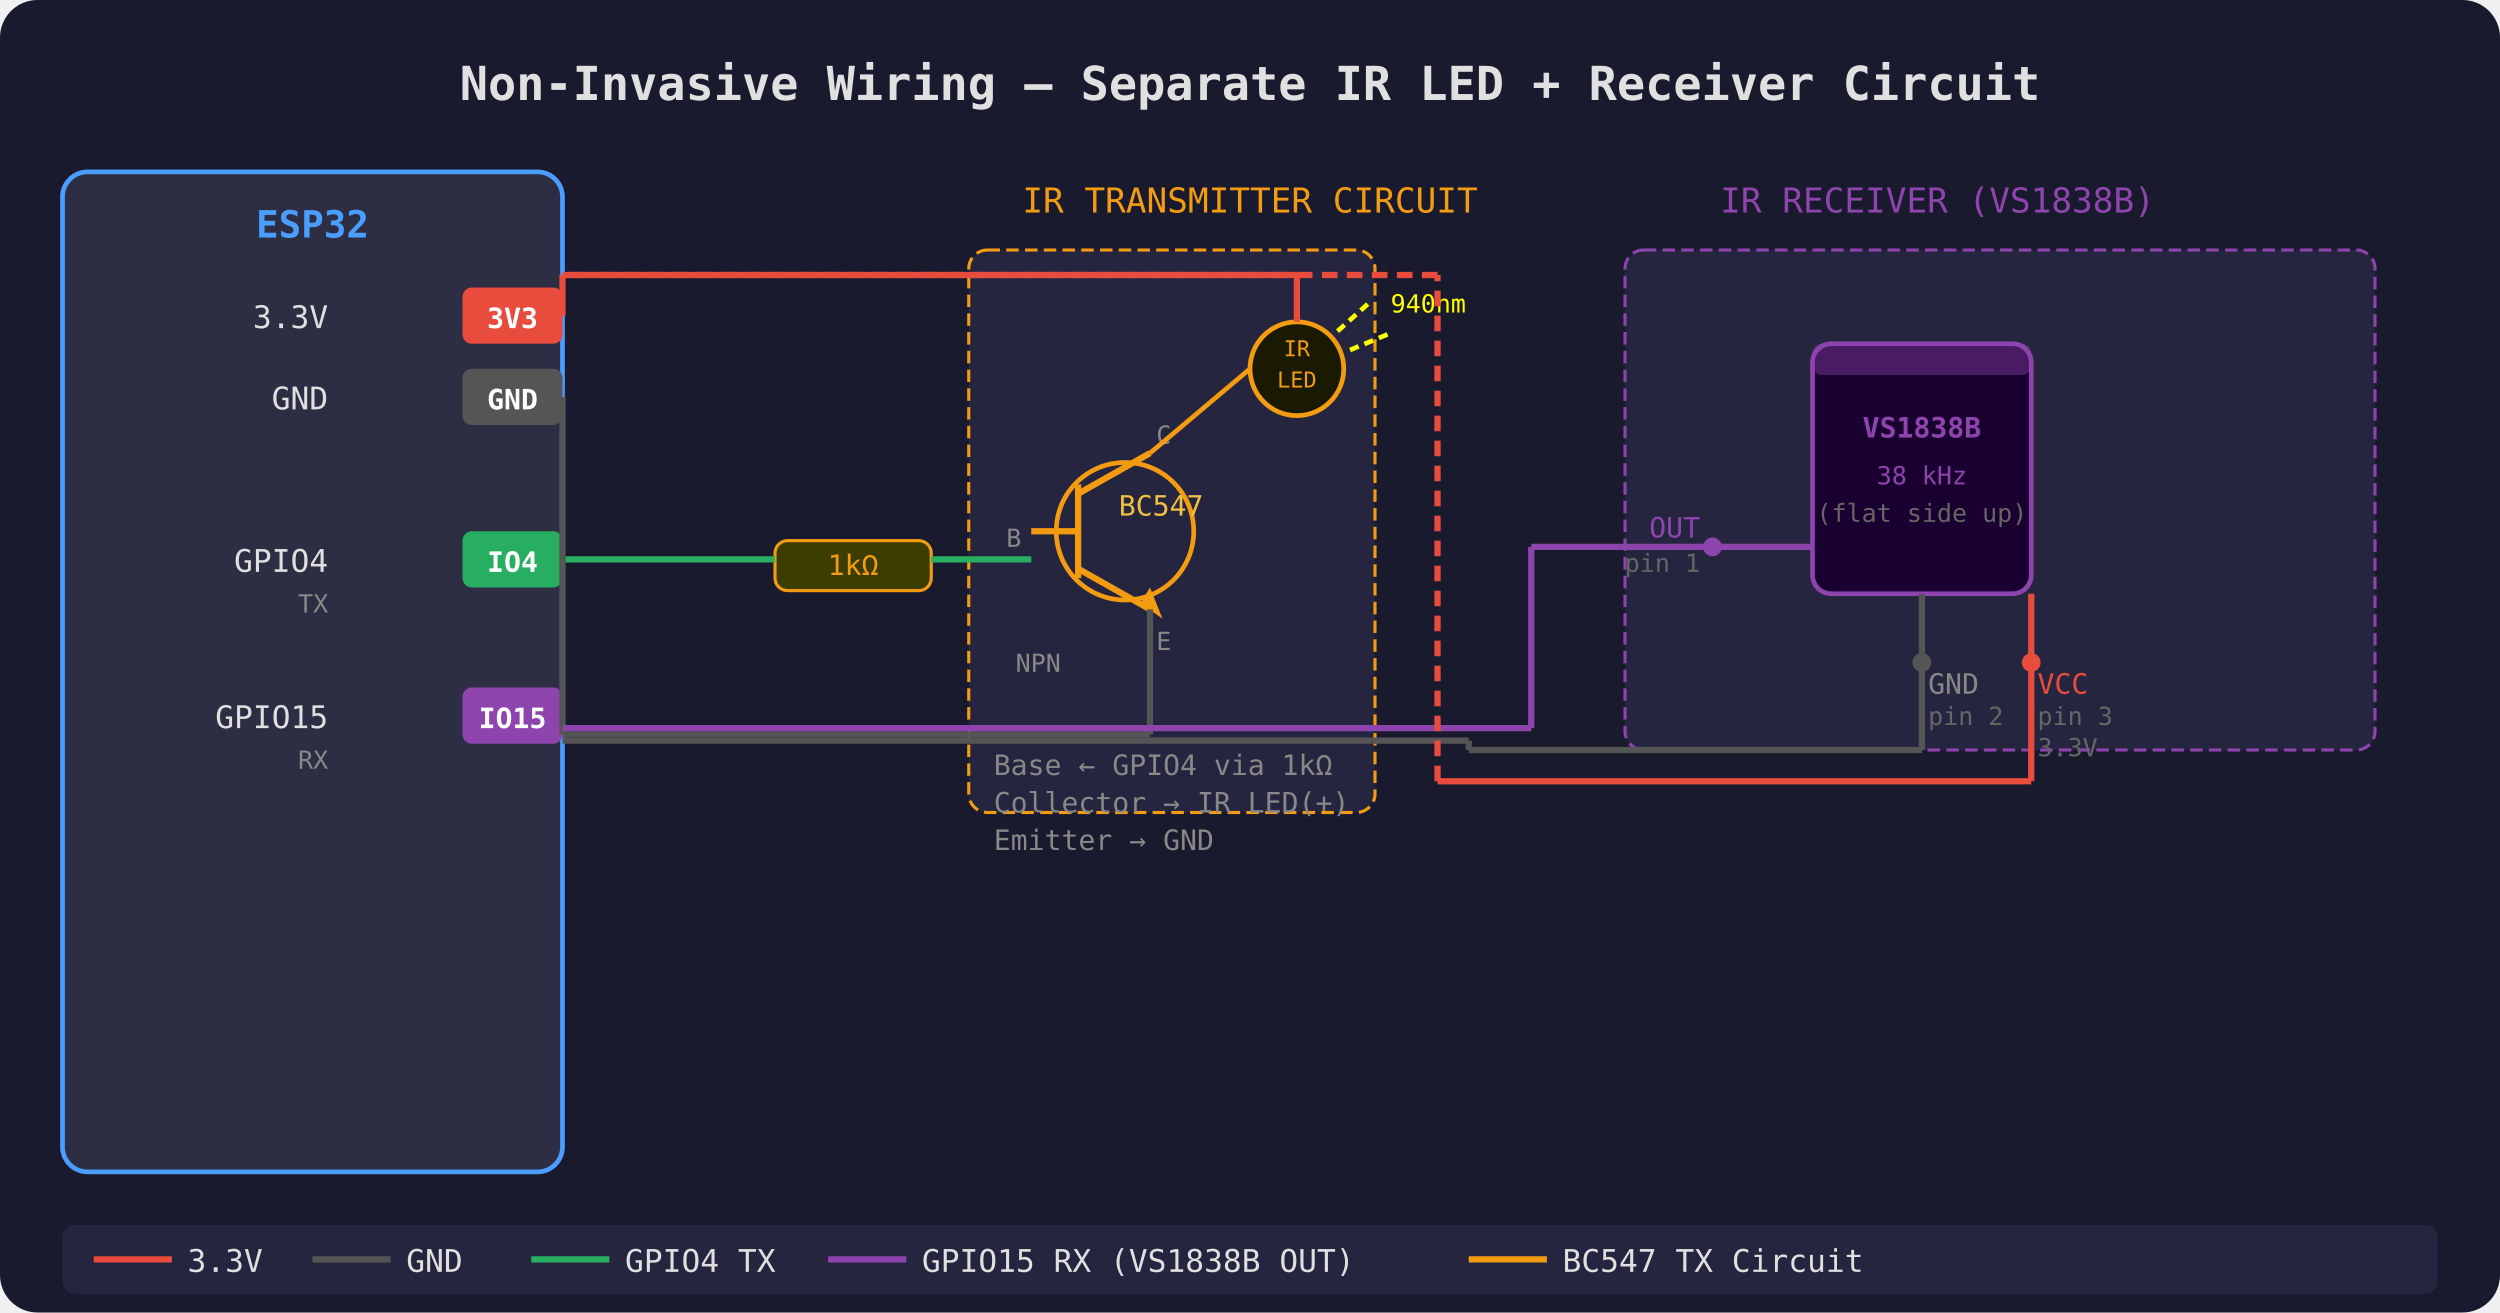
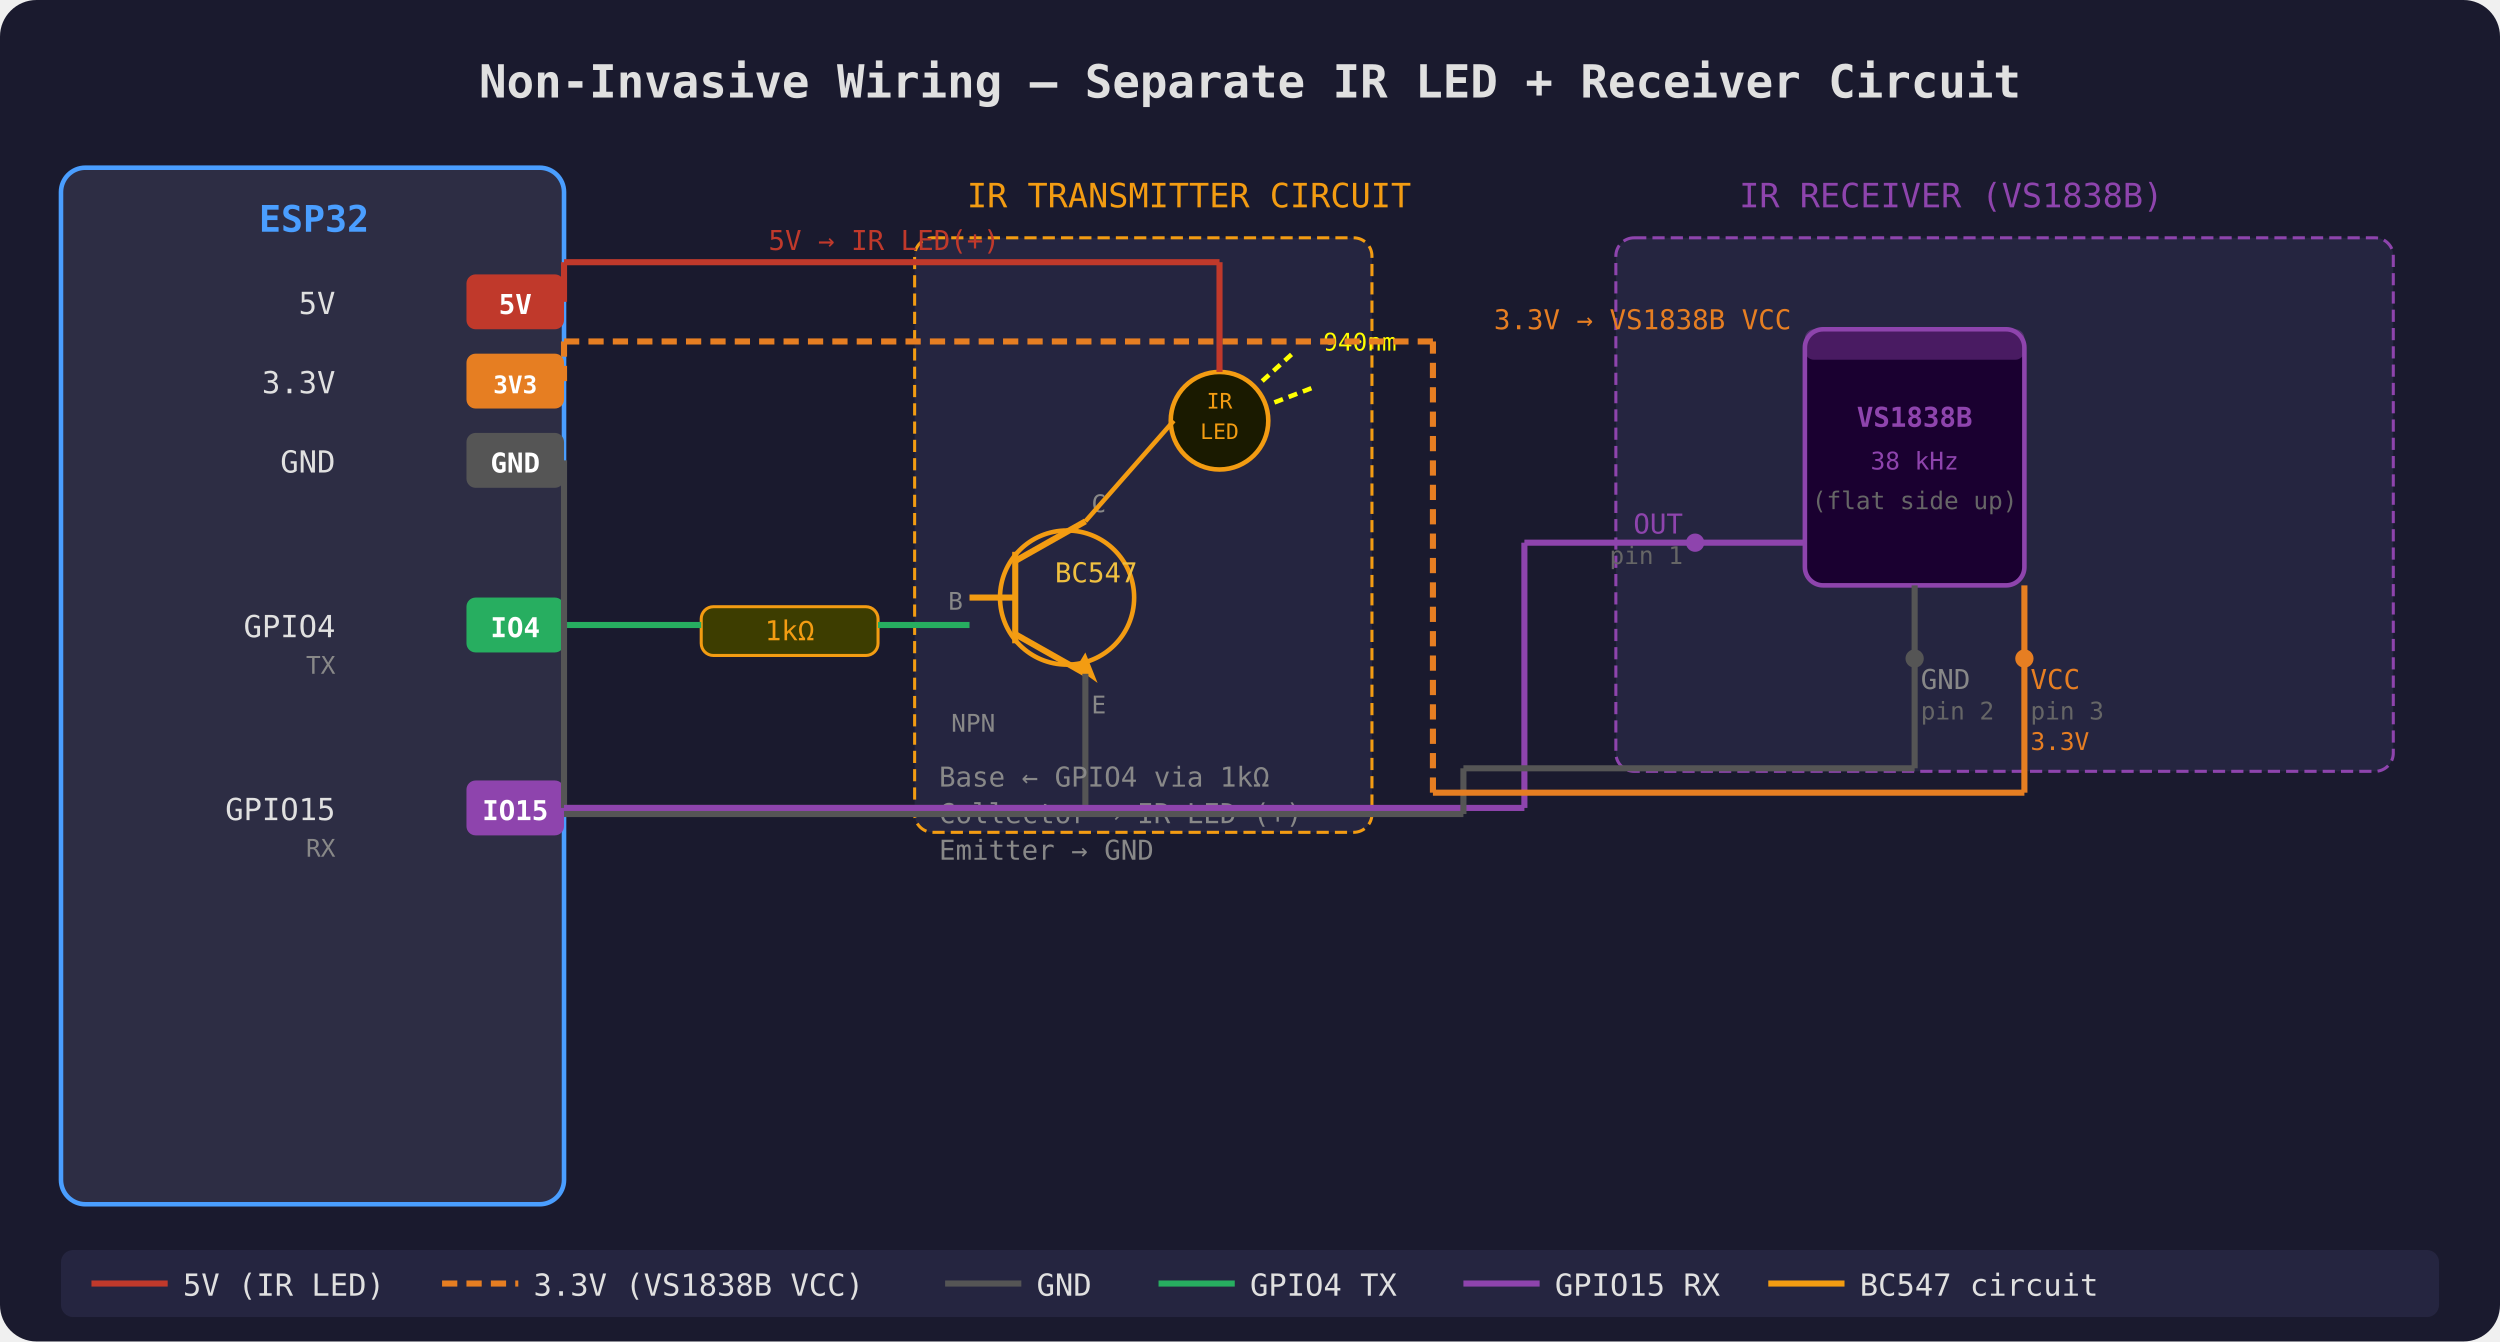
- <svg xmlns="http://www.w3.org/2000/svg" viewBox="0 0 800 420" font-family="monospace, sans-serif">
-   <rect width="800" height="420" fill="#1a1a2e" rx="12" />
-   <text x="400" y="32" text-anchor="middle" fill="#e0e0e0" font-size="15" font-weight="bold">Non-Invasive Wiring — Separate IR LED + Receiver Circuit</text>
-   <rect x="20" y="55" width="160" height="320" rx="8" fill="#2d2d44" stroke="#4a9eff" stroke-width="1.5" />
-   <text x="100" y="76" text-anchor="middle" fill="#4a9eff" font-size="12" font-weight="bold">ESP32</text>
-   <rect x="148" y="92" width="32" height="18" rx="3" fill="#e74c3c" />
-   <text x="164" y="105" text-anchor="middle" fill="white" font-size="9" font-weight="bold">3V3</text>
-   <text x="105" y="105" text-anchor="end" fill="#e0e0e0" font-size="10">3.3V</text>
-   <rect x="148" y="118" width="32" height="18" rx="3" fill="#555" />
-   <text x="164" y="131" text-anchor="middle" fill="white" font-size="9" font-weight="bold">GND</text>
-   <text x="105" y="131" text-anchor="end" fill="#e0e0e0" font-size="10">GND</text>
-   <rect x="148" y="170" width="32" height="18" rx="3" fill="#27ae60" />
-   <text x="164" y="183" text-anchor="middle" fill="white" font-size="9" font-weight="bold">IO4</text>
-   <text x="105" y="183" text-anchor="end" fill="#e0e0e0" font-size="10">GPIO4</text>
-   <text x="105" y="196" text-anchor="end" fill="#888" font-size="8">TX</text>
-   <rect x="148" y="220" width="32" height="18" rx="3" fill="#8e44ad" />
-   <text x="164" y="233" text-anchor="middle" fill="white" font-size="9" font-weight="bold">IO15</text>
-   <text x="105" y="233" text-anchor="end" fill="#e0e0e0" font-size="10">GPIO15</text>
-   <text x="105" y="246" text-anchor="end" fill="#888" font-size="8">RX</text>
-   <text x="400" y="68" text-anchor="middle" fill="#f39c12" font-size="11">IR TRANSMITTER CIRCUIT</text>
-   <rect x="310" y="80" width="130" height="180" rx="6" fill="#252540" stroke="#f39c12" stroke-width="1" stroke-dasharray="4 2" />
-   <rect x="248" y="173" width="50" height="16" rx="4" fill="#3d3d00" stroke="#f39c12" stroke-width="1" />
-   <text x="273" y="184" text-anchor="middle" fill="#f39c12" font-size="9">1kΩ</text>
-   <line x1="180" y1="179" x2="248" y2="179" stroke="#27ae60" stroke-width="2" />
-   <line x1="298" y1="179" x2="330" y2="179" stroke="#27ae60" stroke-width="2" />
-   <circle cx="360" cy="170" r="22" fill="none" stroke="#f39c12" stroke-width="1.5" />
-   <line x1="330" y1="170" x2="345" y2="170" stroke="#f39c12" stroke-width="2" />
-   <line x1="345" y1="155" x2="345" y2="185" stroke="#f39c12" stroke-width="2" />
-   <line x1="345" y1="158" x2="368" y2="145" stroke="#f39c12" stroke-width="2" />
-   <line x1="345" y1="182" x2="368" y2="195" stroke="#f39c12" stroke-width="2" />
-   <polygon points="365,193 372,198 368,188" fill="#f39c12" />
-   <text x="358" y="165" fill="#f0c040" font-size="9">BC547</text>
-   <text x="325" y="215" fill="#888" font-size="8">NPN</text>
-   <text x="322" y="175" fill="#888" font-size="8">B</text>
-   <text x="370" y="142" fill="#888" font-size="8">C</text>
-   <text x="370" y="208" fill="#888" font-size="8">E</text>
-   <ellipse cx="415" cy="118" rx="15" ry="15" fill="#1a1a00" stroke="#f39c12" stroke-width="1.5" />
-   <text x="415" y="114" text-anchor="middle" fill="#f39c12" font-size="7">IR</text>
-   <text x="415" y="124" text-anchor="middle" fill="#f39c12" font-size="7">LED</text>
-   <line x1="428" y1="106" x2="438" y2="97" stroke="#ffff00" stroke-width="1.5" stroke-dasharray="3 2" />
-   <line x1="432" y1="112" x2="444" y2="107" stroke="#ffff00" stroke-width="1.5" stroke-dasharray="3 2" />
-   <text x="445" y="100" fill="#ffff00" font-size="8">940nm</text>
-   <line x1="368" y1="145" x2="400" y2="118" stroke="#f39c12" stroke-width="1.5" />
-   <line x1="415" y1="103" x2="415" y2="88" stroke="#e74c3c" stroke-width="2" />
-   <line x1="415" y1="88" x2="180" y2="88" stroke="#e74c3c" stroke-width="2" />
-   <line x1="180" y1="88" x2="180" y2="101" stroke="#e74c3c" stroke-width="2" />
-   <line x1="368" y1="195" x2="368" y2="235" stroke="#555" stroke-width="2" />
-   <line x1="368" y1="235" x2="180" y2="235" stroke="#555" stroke-width="2" />
-   <line x1="180" y1="235" x2="180" y2="127" stroke="#555" stroke-width="2" />
-   <text x="318" y="248" fill="#888" font-size="9">Base ← GPIO4 via 1kΩ</text>
-   <text x="318" y="260" fill="#888" font-size="9">Collector → IR LED(+)</text>
-   <text x="318" y="272" fill="#888" font-size="9">Emitter → GND</text>
-   <text x="620" y="68" text-anchor="middle" fill="#8e44ad" font-size="11">IR RECEIVER (VS1838B)</text>
-   <rect x="520" y="80" width="240" height="160" rx="6" fill="#252540" stroke="#8e44ad" stroke-width="1" stroke-dasharray="4 2" />
-   <rect x="580" y="110" width="70" height="80" rx="6" fill="#1a0030" stroke="#8e44ad" stroke-width="1.5" />
-   <rect x="580" y="110" width="70" height="10" rx="3" fill="#8e44ad" opacity="0.4" />
-   <text x="615" y="140" text-anchor="middle" fill="#8e44ad" font-size="9" font-weight="bold">VS1838B</text>
-   <text x="615" y="155" text-anchor="middle" fill="#8e44ad" font-size="8">38 kHz</text>
-   <text x="615" y="167" text-anchor="middle" fill="#666" font-size="8">(flat side up)</text>
-   <line x1="580" y1="175" x2="550" y2="175" stroke="#8e44ad" stroke-width="2" />
-   <circle cx="548" cy="175" r="3" fill="#8e44ad" />
-   <text x="544" y="172" text-anchor="end" fill="#8e44ad" font-size="9">OUT</text>
-   <text x="544" y="183" text-anchor="end" fill="#666" font-size="8">pin 1</text>
-   <line x1="615" y1="190" x2="615" y2="210" stroke="#555" stroke-width="2" />
-   <circle cx="615" cy="212" r="3" fill="#555" />
-   <text x="617" y="222" fill="#888" font-size="9">GND</text>
-   <text x="617" y="232" fill="#666" font-size="8">pin 2</text>
-   <line x1="650" y1="190" x2="650" y2="210" stroke="#e74c3c" stroke-width="2" />
-   <circle cx="650" cy="212" r="3" fill="#e74c3c" />
-   <text x="652" y="222" fill="#e74c3c" font-size="9">VCC</text>
-   <text x="652" y="232" fill="#666" font-size="8">pin 3</text>
-   <text x="652" y="242" fill="#666" font-size="8">3.3V</text>
-   <line x1="548" y1="175" x2="490" y2="175" stroke="#8e44ad" stroke-width="2" />
-   <line x1="490" y1="175" x2="490" y2="233" stroke="#8e44ad" stroke-width="2" />
-   <line x1="490" y1="233" x2="180" y2="233" stroke="#8e44ad" stroke-width="2" />
-   <line x1="615" y1="212" x2="615" y2="240" stroke="#555" stroke-width="2" />
-   <line x1="615" y1="240" x2="470" y2="240" stroke="#555" stroke-width="2" />
-   <line x1="470" y1="240" x2="470" y2="237" stroke="#555" stroke-width="2" />
-   <line x1="470" y1="237" x2="180" y2="237" stroke="#555" stroke-width="2" />
-   <line x1="650" y1="212" x2="650" y2="250" stroke="#e74c3c" stroke-width="2" />
-   <line x1="650" y1="250" x2="460" y2="250" stroke="#e74c3c" stroke-width="2" />
-   <line x1="460" y1="250" x2="460" y2="88" stroke="#e74c3c" stroke-width="2" stroke-dasharray="5 3" />
-   <line x1="460" y1="88" x2="180" y2="88" stroke="#e74c3c" stroke-width="2" stroke-dasharray="5 3" />
-   <rect x="20" y="392" width="760" height="22" rx="4" fill="#252540" />
-   <line x1="30" y1="403" x2="55" y2="403" stroke="#e74c3c" stroke-width="2" />
-   <text x="60" y="407" fill="#e0e0e0" font-size="10">3.3V</text>
-   <line x1="100" y1="403" x2="125" y2="403" stroke="#555" stroke-width="2" />
-   <text x="130" y="407" fill="#e0e0e0" font-size="10">GND</text>
-   <line x1="170" y1="403" x2="195" y2="403" stroke="#27ae60" stroke-width="2" />
-   <text x="200" y="407" fill="#e0e0e0" font-size="10">GPIO4 TX</text>
-   <line x1="265" y1="403" x2="290" y2="403" stroke="#8e44ad" stroke-width="2" />
-   <text x="295" y="407" fill="#e0e0e0" font-size="10">GPIO15 RX (VS1838B OUT)</text>
-   <line x1="470" y1="403" x2="495" y2="403" stroke="#f39c12" stroke-width="2" />
-   <text x="500" y="407" fill="#e0e0e0" font-size="10">BC547 TX Circuit</text>
+ <svg xmlns="http://www.w3.org/2000/svg" viewBox="0 0 820 440" font-family="monospace, sans-serif">
+   <rect width="820" height="440" fill="#1a1a2e" rx="12" />
+   <text x="410" y="32" text-anchor="middle" fill="#e0e0e0" font-size="15" font-weight="bold">Non-Invasive Wiring — Separate IR LED + Receiver Circuit</text>
+   <rect x="20" y="55" width="165" height="340" rx="8" fill="#2d2d44" stroke="#4a9eff" stroke-width="1.5" />
+   <text x="103" y="76" text-anchor="middle" fill="#4a9eff" font-size="12" font-weight="bold">ESP32</text>
+   <rect x="153" y="90" width="32" height="18" rx="3" fill="#c0392b" />
+   <text x="169" y="103" text-anchor="middle" fill="white" font-size="9" font-weight="bold">5V</text>
+   <text x="110" y="103" text-anchor="end" fill="#e0e0e0" font-size="10">5V</text>
+   <rect x="153" y="116" width="32" height="18" rx="3" fill="#e67e22" />
+   <text x="169" y="129" text-anchor="middle" fill="white" font-size="8" font-weight="bold">3V3</text>
+   <text x="110" y="129" text-anchor="end" fill="#e0e0e0" font-size="10">3.3V</text>
+   <rect x="153" y="142" width="32" height="18" rx="3" fill="#555" />
+   <text x="169" y="155" text-anchor="middle" fill="white" font-size="9" font-weight="bold">GND</text>
+   <text x="110" y="155" text-anchor="end" fill="#e0e0e0" font-size="10">GND</text>
+   <rect x="153" y="196" width="32" height="18" rx="3" fill="#27ae60" />
+   <text x="169" y="209" text-anchor="middle" fill="white" font-size="9" font-weight="bold">IO4</text>
+   <text x="110" y="209" text-anchor="end" fill="#e0e0e0" font-size="10">GPIO4</text>
+   <text x="110" y="221" text-anchor="end" fill="#888" font-size="8">TX</text>
+   <rect x="153" y="256" width="32" height="18" rx="3" fill="#8e44ad" />
+   <text x="169" y="269" text-anchor="middle" fill="white" font-size="9" font-weight="bold">IO15</text>
+   <text x="110" y="269" text-anchor="end" fill="#e0e0e0" font-size="10">GPIO15</text>
+   <text x="110" y="281" text-anchor="end" fill="#888" font-size="8">RX</text>
+   <text x="390" y="68" text-anchor="middle" fill="#f39c12" font-size="11">IR TRANSMITTER CIRCUIT</text>
+   <rect x="300" y="78" width="150" height="195" rx="6" fill="#252540" stroke="#f39c12" stroke-width="1" stroke-dasharray="4 2" />
+   <rect x="230" y="199" width="58" height="16" rx="4" fill="#3d3d00" stroke="#f39c12" stroke-width="1" />
+   <text x="259" y="210" text-anchor="middle" fill="#f39c12" font-size="9">1kΩ</text>
+   <line x1="185" y1="205" x2="230" y2="205" stroke="#27ae60" stroke-width="2" />
+   <line x1="288" y1="205" x2="318" y2="205" stroke="#27ae60" stroke-width="2" />
+   <circle cx="350" cy="196" r="22" fill="none" stroke="#f39c12" stroke-width="1.5" />
+   <line x1="318" y1="196" x2="333" y2="196" stroke="#f39c12" stroke-width="2" />
+   <line x1="333" y1="181" x2="333" y2="211" stroke="#f39c12" stroke-width="2" />
+   <line x1="333" y1="184" x2="356" y2="171" stroke="#f39c12" stroke-width="2" />
+   <line x1="333" y1="208" x2="356" y2="221" stroke="#f39c12" stroke-width="2" />
+   <polygon points="353,219 360,224 356,214" fill="#f39c12" />
+   <text x="346" y="191" fill="#f0c040" font-size="9">BC547</text>
+   <text x="312" y="240" fill="#888" font-size="8">NPN</text>
+   <text x="311" y="200" fill="#888" font-size="8">B</text>
+   <text x="358" y="168" fill="#888" font-size="8">C</text>
+   <text x="358" y="234" fill="#888" font-size="8">E</text>
+   <ellipse cx="400" cy="138" rx="16" ry="16" fill="#1a1a00" stroke="#f39c12" stroke-width="1.5" />
+   <text x="400" y="134" text-anchor="middle" fill="#f39c12" font-size="7">IR</text>
+   <text x="400" y="144" text-anchor="middle" fill="#f39c12" font-size="7">LED</text>
+   <line x1="414" y1="125" x2="425" y2="115" stroke="#ffff00" stroke-width="1.5" stroke-dasharray="3 2" />
+   <line x1="418" y1="132" x2="431" y2="127" stroke="#ffff00" stroke-width="1.5" stroke-dasharray="3 2" />
+   <text x="434" y="115" fill="#ffff00" font-size="8">940nm</text>
+   <line x1="356" y1="171" x2="385" y2="138" stroke="#f39c12" stroke-width="1.5" />
+   <line x1="400" y1="122" x2="400" y2="86" stroke="#c0392b" stroke-width="2" />
+   <line x1="400" y1="86" x2="185" y2="86" stroke="#c0392b" stroke-width="2" />
+   <line x1="185" y1="86" x2="185" y2="99" stroke="#c0392b" stroke-width="2" />
+   <text x="290" y="82" text-anchor="middle" fill="#c0392b" font-size="9">5V → IR LED(+)</text>
+   <line x1="356" y1="221" x2="356" y2="265" stroke="#555" stroke-width="2" />
+   <line x1="356" y1="265" x2="185" y2="265" stroke="#555" stroke-width="2" />
+   <line x1="185" y1="265" x2="185" y2="151" stroke="#555" stroke-width="2" />
+   <text x="308" y="258" fill="#888" font-size="9">Base ← GPIO4 via 1kΩ</text>
+   <text x="308" y="270" fill="#888" font-size="9">Collector → IR LED (+)</text>
+   <text x="308" y="282" fill="#888" font-size="9">Emitter → GND</text>
+   <text x="640" y="68" text-anchor="middle" fill="#8e44ad" font-size="11">IR RECEIVER (VS1838B)</text>
+   <rect x="530" y="78" width="255" height="175" rx="6" fill="#252540" stroke="#8e44ad" stroke-width="1" stroke-dasharray="4 2" />
+   <rect x="592" y="108" width="72" height="84" rx="6" fill="#1a0030" stroke="#8e44ad" stroke-width="1.5" />
+   <rect x="592" y="108" width="72" height="10" rx="3" fill="#8e44ad" opacity="0.4" />
+   <text x="628" y="140" text-anchor="middle" fill="#8e44ad" font-size="9" font-weight="bold">VS1838B</text>
+   <text x="628" y="154" text-anchor="middle" fill="#8e44ad" font-size="8">38 kHz</text>
+   <text x="628" y="167" text-anchor="middle" fill="#666" font-size="8">(flat side up)</text>
+   <line x1="592" y1="178" x2="558" y2="178" stroke="#8e44ad" stroke-width="2" />
+   <circle cx="556" cy="178" r="3" fill="#8e44ad" />
+   <text x="552" y="175" text-anchor="end" fill="#8e44ad" font-size="9">OUT</text>
+   <text x="552" y="185" text-anchor="end" fill="#666" font-size="8">pin 1</text>
+   <line x1="628" y1="192" x2="628" y2="214" stroke="#555" stroke-width="2" />
+   <circle cx="628" cy="216" r="3" fill="#555" />
+   <text x="630" y="226" fill="#888" font-size="9">GND</text>
+   <text x="630" y="236" fill="#666" font-size="8">pin 2</text>
+   <line x1="664" y1="192" x2="664" y2="214" stroke="#e67e22" stroke-width="2" />
+   <circle cx="664" cy="216" r="3" fill="#e67e22" />
+   <text x="666" y="226" fill="#e67e22" font-size="9">VCC</text>
+   <text x="666" y="236" fill="#666" font-size="8">pin 3</text>
+   <text x="666" y="246" fill="#e67e22" font-size="8">3.3V</text>
+   <line x1="556" y1="178" x2="500" y2="178" stroke="#8e44ad" stroke-width="2" />
+   <line x1="500" y1="178" x2="500" y2="265" stroke="#8e44ad" stroke-width="2" />
+   <line x1="500" y1="265" x2="185" y2="265" stroke="#8e44ad" stroke-width="2" />
+   <line x1="628" y1="216" x2="628" y2="252" stroke="#555" stroke-width="2" />
+   <line x1="628" y1="252" x2="480" y2="252" stroke="#555" stroke-width="2" />
+   <line x1="480" y1="252" x2="480" y2="267" stroke="#555" stroke-width="2" />
+   <line x1="480" y1="267" x2="185" y2="267" stroke="#555" stroke-width="2" />
+   <line x1="664" y1="216" x2="664" y2="260" stroke="#e67e22" stroke-width="2" />
+   <line x1="664" y1="260" x2="470" y2="260" stroke="#e67e22" stroke-width="2" />
+   <line x1="470" y1="260" x2="470" y2="112" stroke="#e67e22" stroke-width="2" stroke-dasharray="5 3" />
+   <line x1="470" y1="112" x2="185" y2="112" stroke="#e67e22" stroke-width="2" stroke-dasharray="5 3" />
+   <line x1="185" y1="112" x2="185" y2="125" stroke="#e67e22" stroke-width="2" stroke-dasharray="5 3" />
+   <text x="490" y="108" fill="#e67e22" font-size="9">3.3V → VS1838B VCC</text>
+   <rect x="20" y="410" width="780" height="22" rx="4" fill="#252540" />
+   <line x1="30" y1="421" x2="55" y2="421" stroke="#c0392b" stroke-width="2" />
+   <text x="60" y="425" fill="#e0e0e0" font-size="10">5V (IR LED)</text>
+   <line x1="145" y1="421" x2="170" y2="421" stroke="#e67e22" stroke-width="2" stroke-dasharray="5 3" />
+   <text x="175" y="425" fill="#e0e0e0" font-size="10">3.3V (VS1838B VCC)</text>
+   <line x1="310" y1="421" x2="335" y2="421" stroke="#555" stroke-width="2" />
+   <text x="340" y="425" fill="#e0e0e0" font-size="10">GND</text>
+   <line x1="380" y1="421" x2="405" y2="421" stroke="#27ae60" stroke-width="2" />
+   <text x="410" y="425" fill="#e0e0e0" font-size="10">GPIO4 TX</text>
+   <line x1="480" y1="421" x2="505" y2="421" stroke="#8e44ad" stroke-width="2" />
+   <text x="510" y="425" fill="#e0e0e0" font-size="10">GPIO15 RX</text>
+   <line x1="580" y1="421" x2="605" y2="421" stroke="#f39c12" stroke-width="2" />
+   <text x="610" y="425" fill="#e0e0e0" font-size="10">BC547 circuit</text>
</svg>
